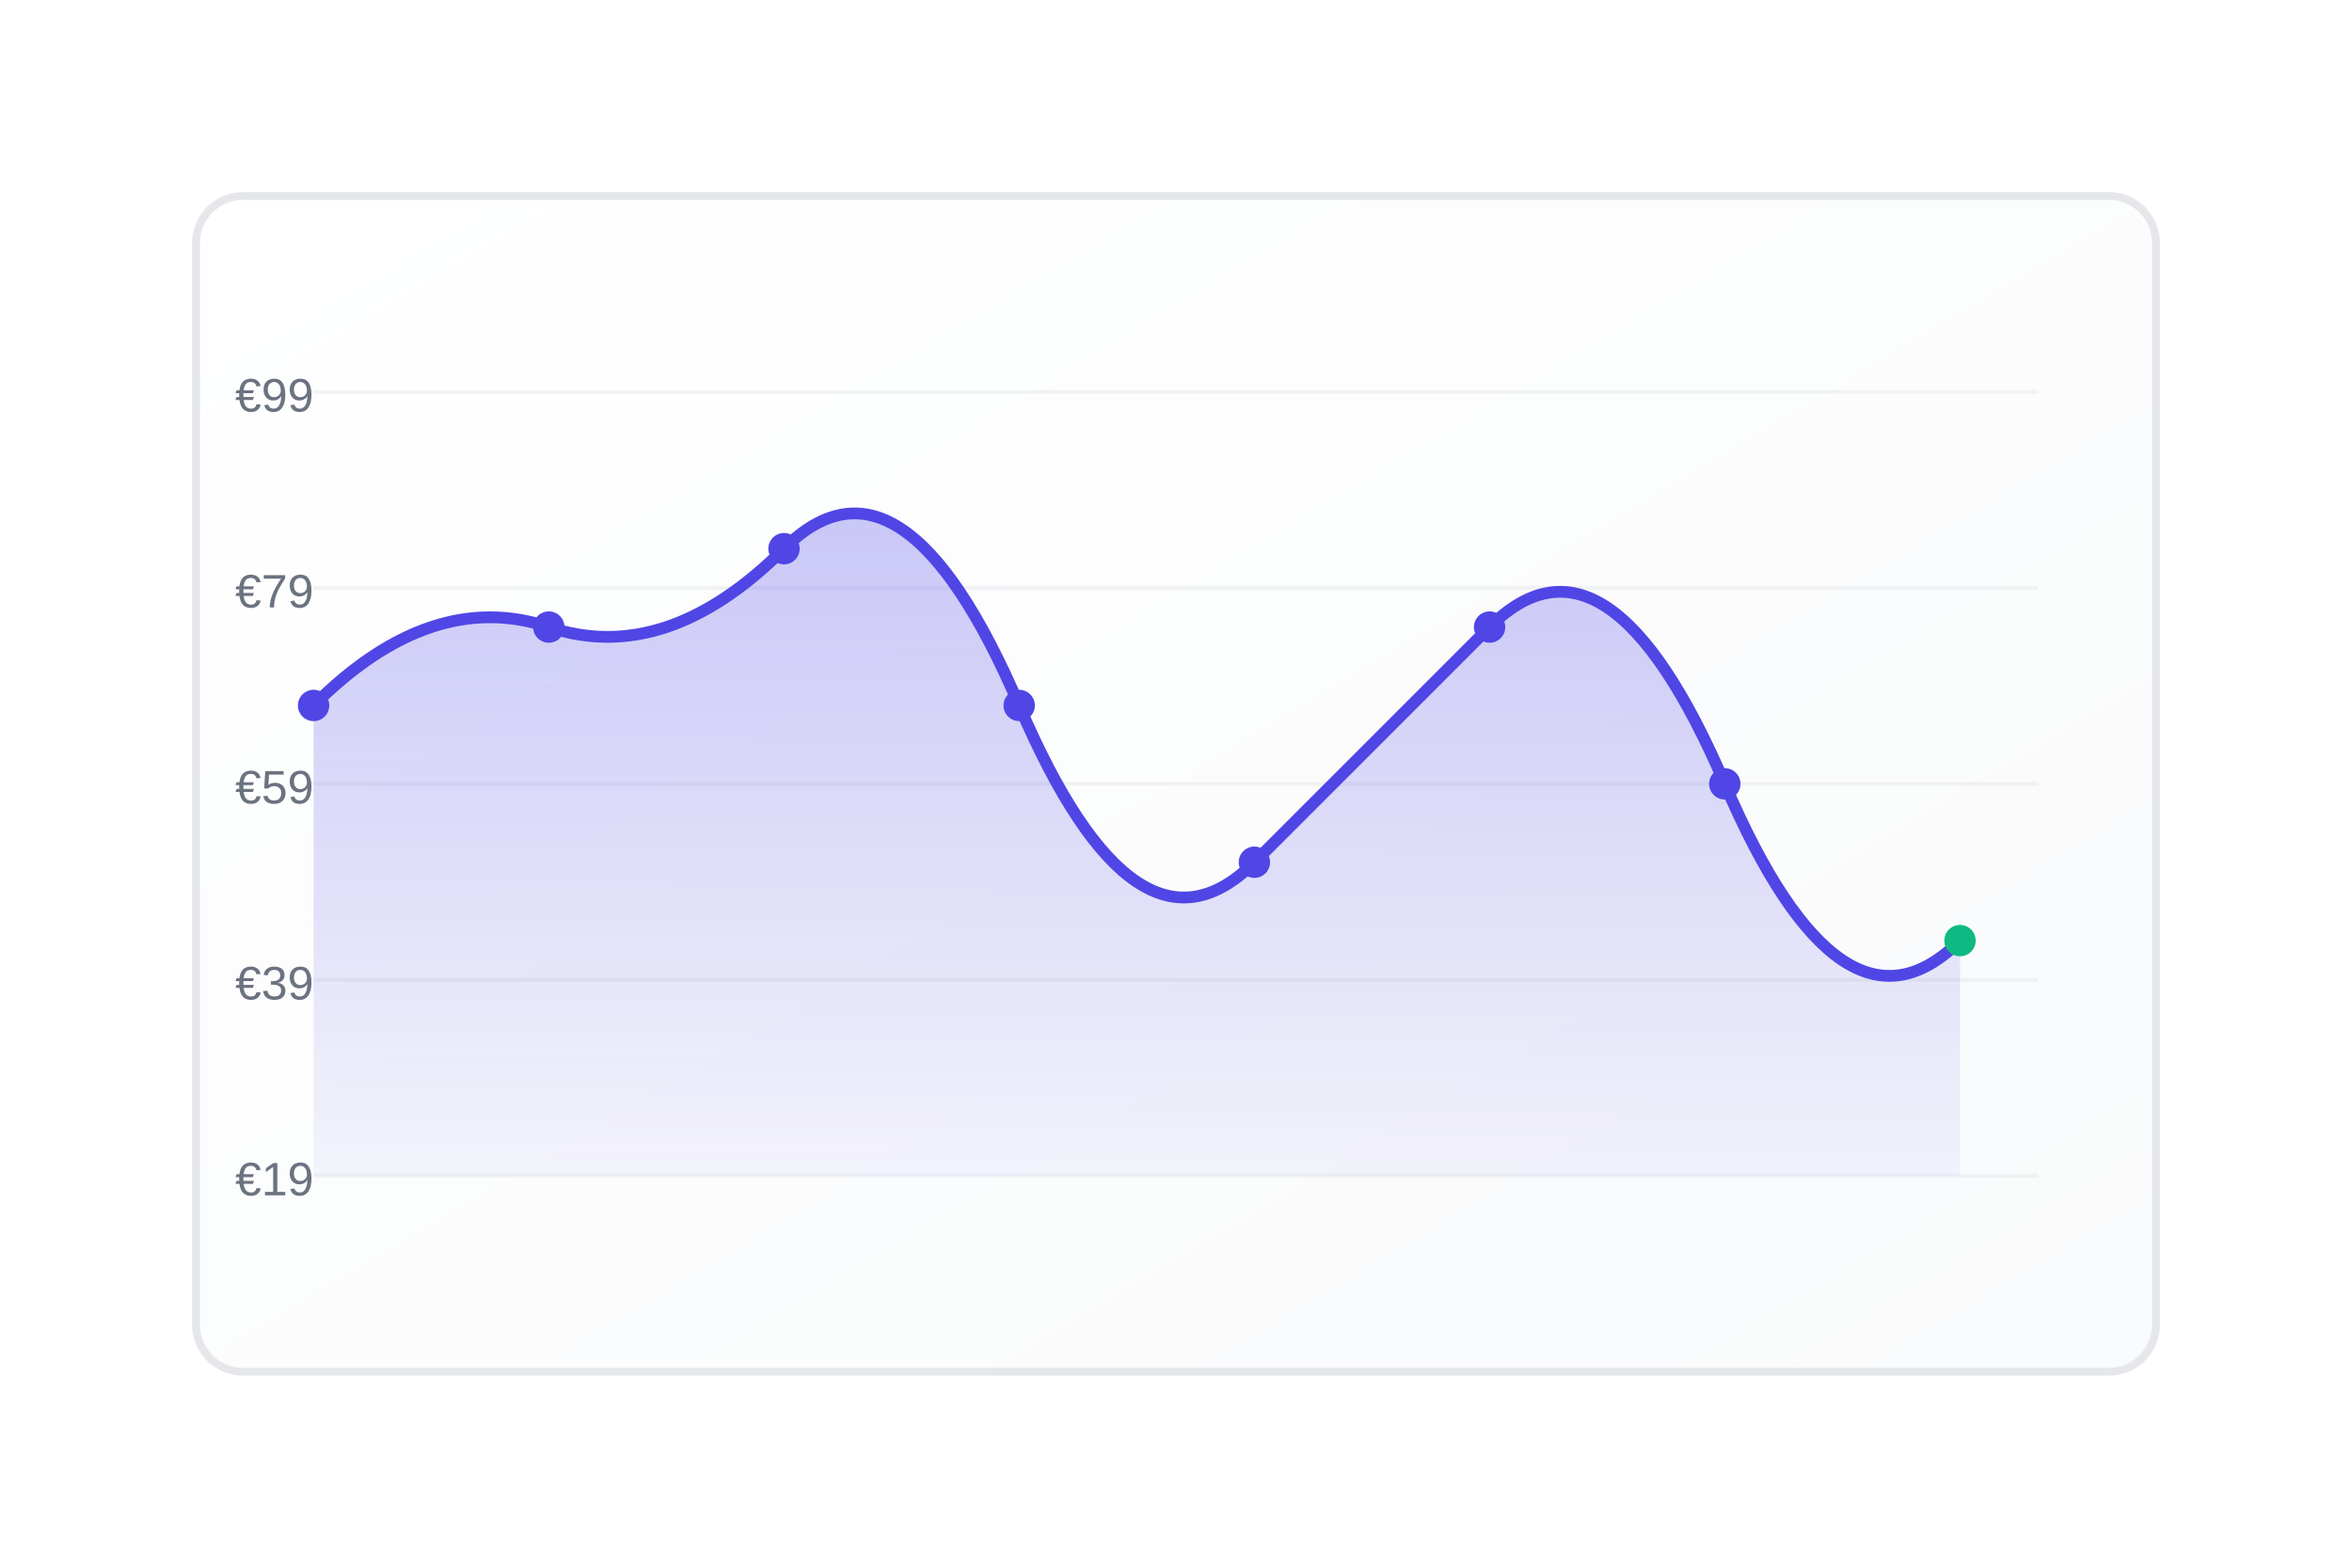
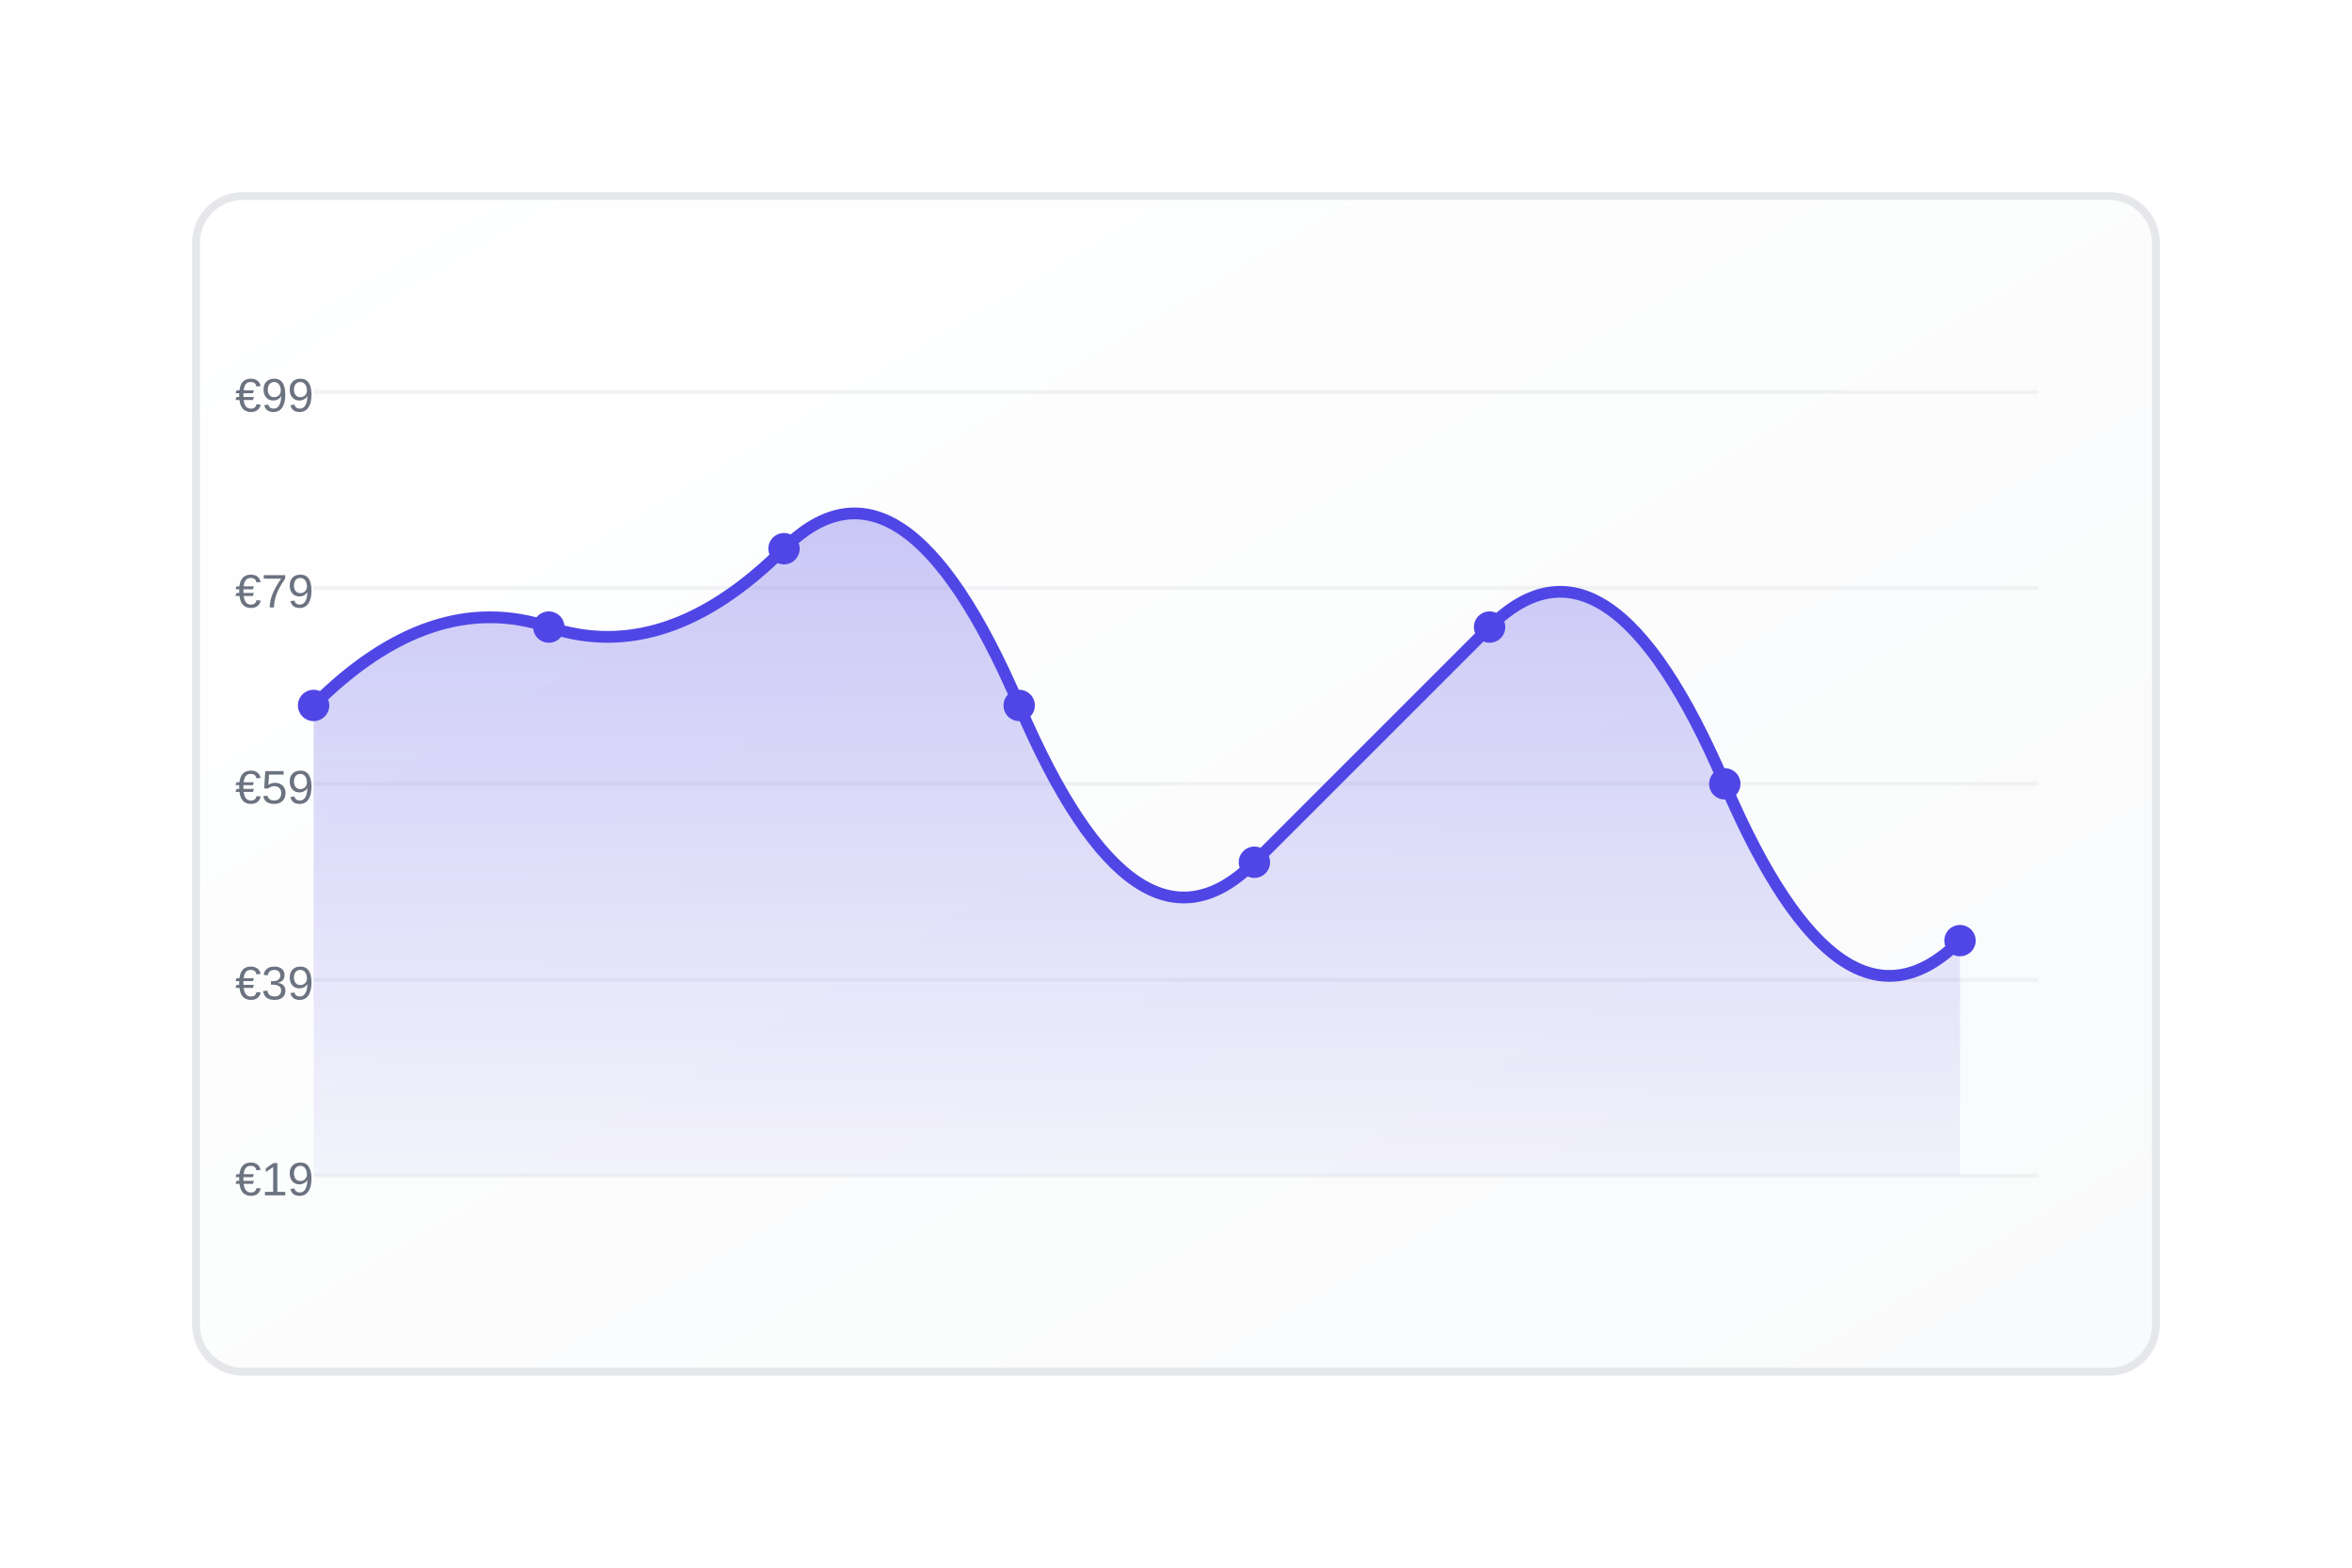
<svg xmlns="http://www.w3.org/2000/svg" width="600" height="400" viewBox="0 0 600 400" fill="none">
  <defs>
    <linearGradient id="chartGradient" x1="0%" y1="0%" x2="0%" y2="100%">
      <stop offset="0%" style="stop-color:#4f46e5;stop-opacity:0.3" />
      <stop offset="100%" style="stop-color:#4f46e5;stop-opacity:0.05" />
    </linearGradient>
    <linearGradient id="cardGradient" x1="0%" y1="0%" x2="100%" y2="100%">
      <stop offset="0%" style="stop-color:#ffffff;stop-opacity:1" />
      <stop offset="100%" style="stop-color:#f9fafb;stop-opacity:1" />
    </linearGradient>
  </defs>
  <rect x="50" y="50" width="500" height="300" rx="12" fill="url(#cardGradient)" stroke="#e5e7eb" stroke-width="2" />
  <line x1="80" y1="100" x2="520" y2="100" stroke="#e5e7eb" stroke-width="1" opacity="0.5" />
  <line x1="80" y1="150" x2="520" y2="150" stroke="#e5e7eb" stroke-width="1" opacity="0.5" />
  <line x1="80" y1="200" x2="520" y2="200" stroke="#e5e7eb" stroke-width="1" opacity="0.5" />
  <line x1="80" y1="250" x2="520" y2="250" stroke="#e5e7eb" stroke-width="1" opacity="0.5" />
  <line x1="80" y1="300" x2="520" y2="300" stroke="#e5e7eb" stroke-width="1" opacity="0.5" />
  <text x="60" y="105" font-family="Arial" font-size="12" fill="#6b7280">€99</text>
  <text x="60" y="155" font-family="Arial" font-size="12" fill="#6b7280">€79</text>
  <text x="60" y="205" font-family="Arial" font-size="12" fill="#6b7280">€59</text>
  <text x="60" y="255" font-family="Arial" font-size="12" fill="#6b7280">€39</text>
  <text x="60" y="305" font-family="Arial" font-size="12" fill="#6b7280">€19</text>
  <path d="M 80 180 Q 110 150, 140 160 Q 170 170, 200 140 Q 230 110, 260 180 Q 290 250, 320 220 Q 350 190, 380 160 Q 410 130, 440 200 Q 470 270, 500 240 L 500 300 L 80 300 Z" fill="url(#chartGradient)" />
  <path d="M 80 180 Q 110 150, 140 160 Q 170 170, 200 140 Q 230 110, 260 180 Q 290 250, 320 220 Q 350 190, 380 160 Q 410 130, 440 200 Q 470 270, 500 240" stroke="#4f46e5" stroke-width="3" fill="none" stroke-linecap="round" />
  <circle cx="80" cy="180" r="4" fill="#4f46e5" />
  <circle cx="140" cy="160" r="4" fill="#4f46e5" />
  <circle cx="200" cy="140" r="4" fill="#4f46e5" />
  <circle cx="260" cy="180" r="4" fill="#4f46e5" />
  <circle cx="320" cy="220" r="4" fill="#4f46e5" />
  <circle cx="380" cy="160" r="4" fill="#4f46e5" />
  <circle cx="440" cy="200" r="4" fill="#4f46e5" />
-   <circle cx="500" cy="240" r="4" fill="#10b981" />
+   <circle cx="500" cy="240" r="4" fill="#4f46e5" />
</svg>
